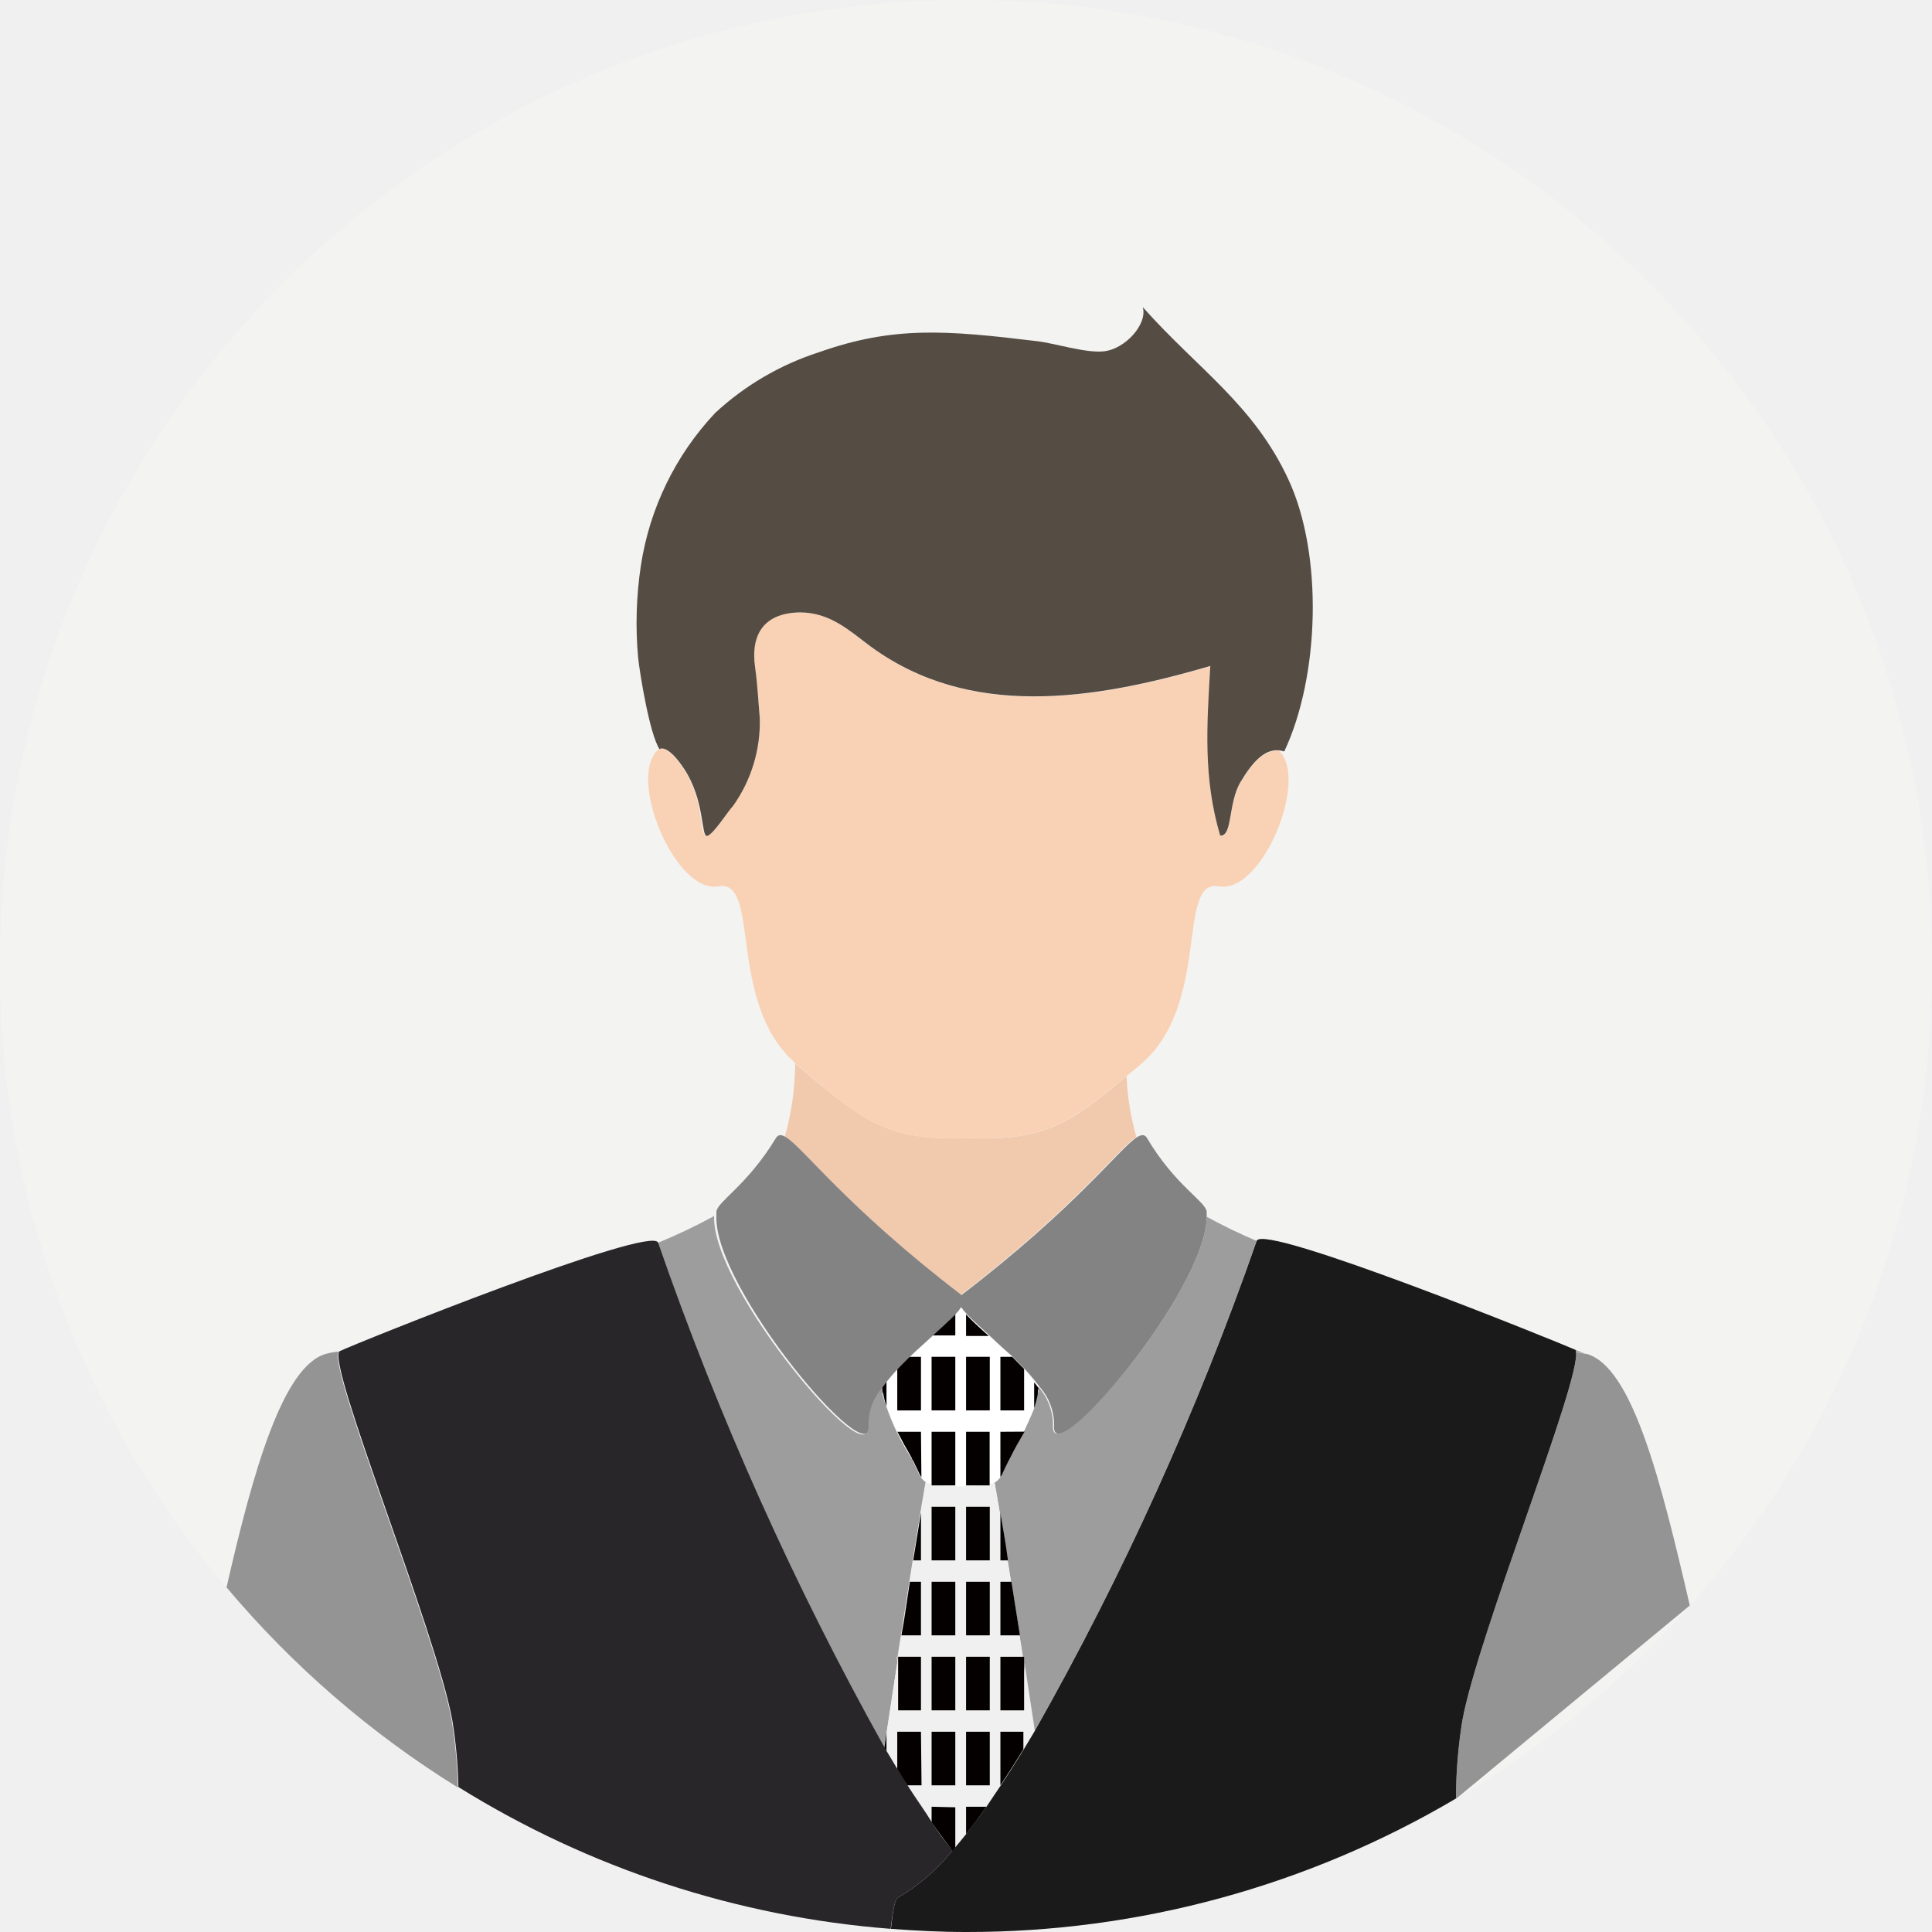
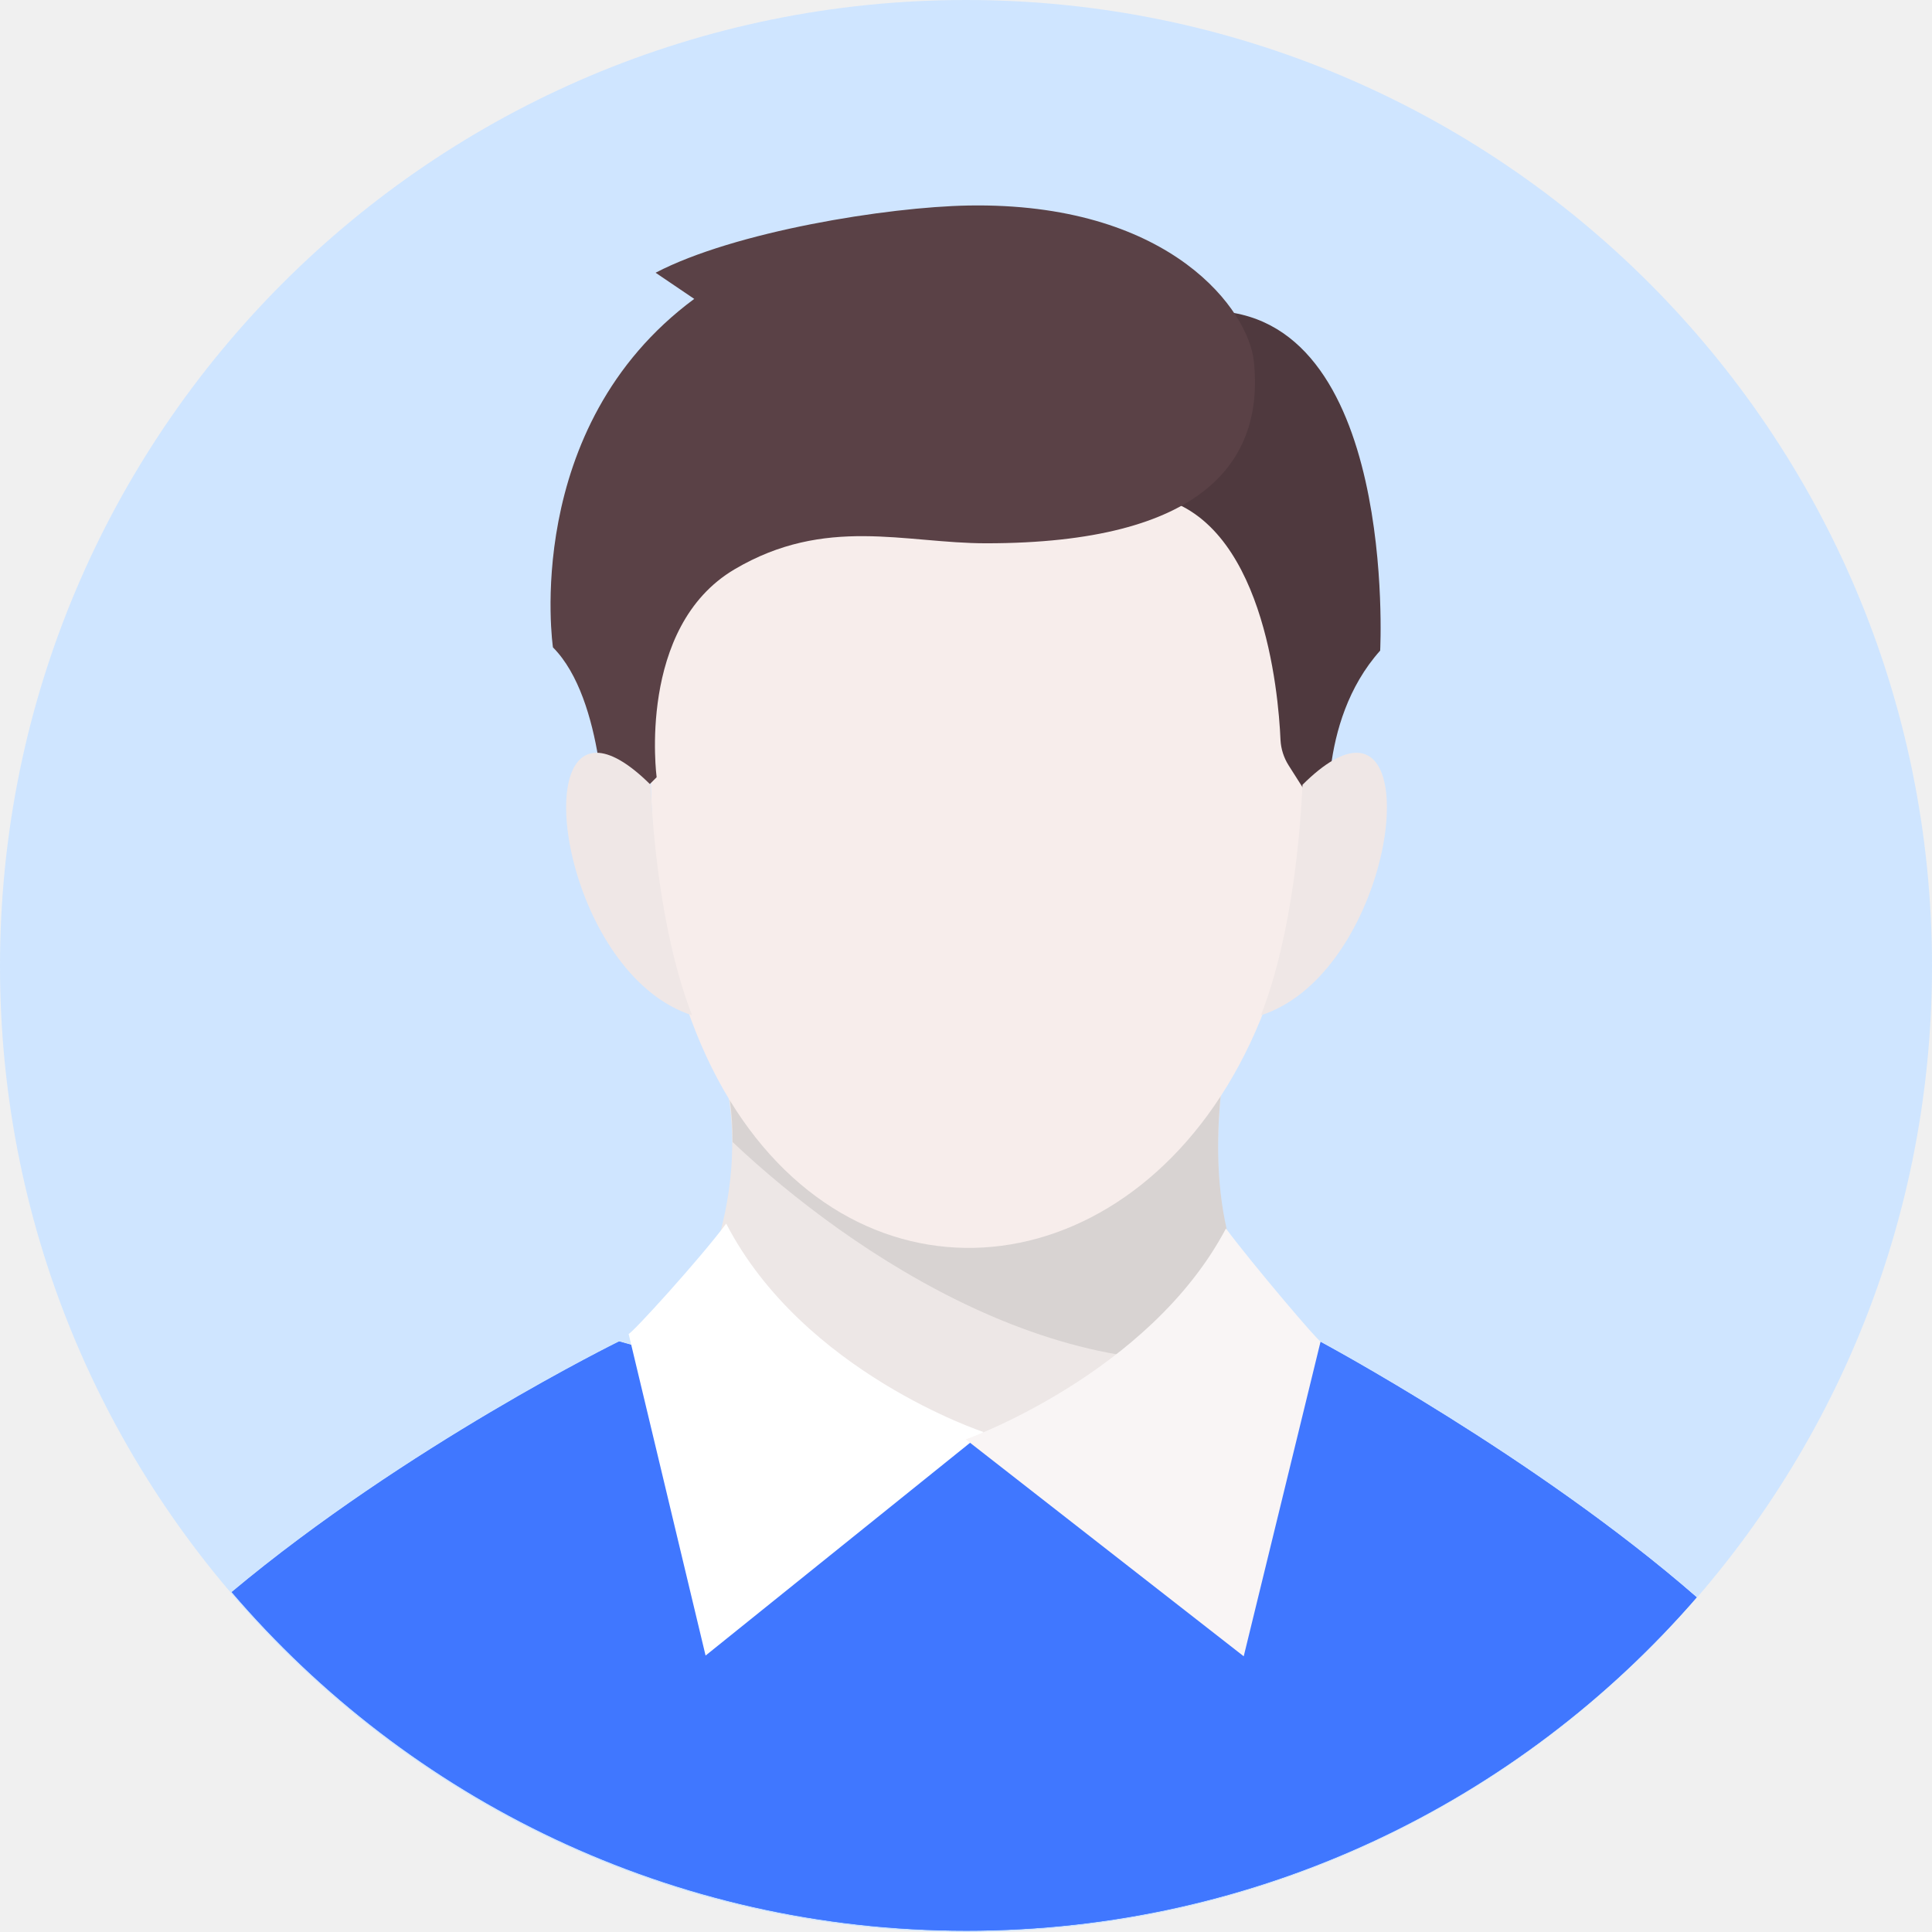
- <svg xmlns="http://www.w3.org/2000/svg" id="eb3b8723-41b0-4d9f-a59f-ffd4b630357a" data-name="图层 1" viewBox="0 0 134.49 134.49">
-   <path d="M134.49,67.25A67.25,67.25,0,1,1,67.25,0a67.23,67.23,0,0,1,67.24,67.25" style="fill:#f3f3f2" />
-   <polygon points="64.47 103.16 64.47 103.16 64.47 103.16 64.47 103.16" style="fill:#f1caae" />
-   <path d="M66.87,90.15c8.11-6.21,11-10.25,12.24-11a17.94,17.94,0,0,1-.69-4.23c-4,3.34-5.73,4.49-11,4.31-5.69.19-7.28-1.15-12-5.14L55.35,74a19,19,0,0,1-.72,5.14C55.86,79.89,58.76,83.93,66.87,90.15Z" style="fill:#f1caae" />
-   <path d="M61.56,121.66c.31-2,.61-4,.9-5.91h0l0-.11c.93-6,1.7-10.86,2-12.48h0a1.17,1.17,0,0,1-.36-.34h0a.6.6,0,0,1-.09-.13h0c-.16-.36-.32-.69-.48-1,0-.06-.07-.13-.1-.2a16.73,16.73,0,0,1-2-4.43c0-.15,0-.3-.07-.46v0a4,4,0,0,0-1,2.65c.33,3.56-10.83-9.56-10.65-14.6a38.55,38.55,0,0,1-4,1.9h0A219.52,219.52,0,0,0,61.56,121.66Z" style="fill:#9d9d9d" />
-   <path d="M23.63,94.06h0l-.09,0h.05S23.62,94.07,23.63,94.06Z" style="fill:#9d9d9d" />
-   <path d="M73.3,99.2a4,4,0,0,0-1-2.64.06.06,0,0,1,0,0c0,.16,0,.31-.06.46A7.17,7.17,0,0,1,72,98h0a27.91,27.91,0,0,1-1.71,3.52l-.11.21c-.16.31-.32.65-.48,1a1,1,0,0,1-.09.13h0a1.1,1.1,0,0,1-.37.34c.29,1.6,1.06,6.35,2,12.32a2.34,2.34,0,0,0,0,.26h0c.23,1.54.48,3.15.73,4.81A208.85,208.85,0,0,0,87.47,86.38h0A37.69,37.69,0,0,1,84,84.7C84,89.82,73,102.73,73.3,99.2Z" style="fill:#9d9d9d" />
-   <path d="M109.7,94.11a5.22,5.22,0,0,1,.63.11l-.73-.28h0S109.68,94,109.7,94.11Z" style="fill:#9d9d9d" />
-   <path d="M23.6,94.09h-.05a4.67,4.67,0,0,0-.84.15c-3,.81-5.08,8.11-6.94,16.26a67.51,67.51,0,0,0,16.1,13.93,33.36,33.36,0,0,0-.42-4.63C30.32,113.55,22.66,94.93,23.6,94.09Z" style="fill:#959494" />
-   <path d="M117.63,111.76c-2-8.62-4-16.67-7.21-17.52l-.09,0a5.22,5.22,0,0,0-.63-.11c.39,1.91-6.82,19.65-7.91,25.69a34.76,34.76,0,0,0-.44,5.4" style="fill:#959494" />
-   <path d="M71.29,119.06H69.64v-3.73h1.58l0,.15c-.92-6-1.69-10.72-2-12.32l-.1.07a1.29,1.29,0,0,1-.28.08v.09H68l-.89.06v0h-.56v0l-.88-.06h-.86v-.09a1.2,1.2,0,0,1-.27-.08l-.11-.07h0c-.29,1.62-1.06,6.44-2,12.48l0-.31h1.59v3.73H62.46v-3.31c-.29,1.87-.59,3.86-.9,5.91h0c0-.34.1-.69.15-1v1.28l.75,1.25v-2.62h1.65v3.73h-1c.57.91,1.14,1.78,1.7,2.58v-1.09H66.5v2.82c.25-.29.5-.6.75-.91v-1.91h1.42c.34-.48.68-1,1-1.49h0v-3.73h1.65v1.22l.73-1.22c-.25-1.66-.5-3.27-.73-4.81Zm-1.65-13.74c.15.91.33,2,.53,3.3h-.53Zm0,4.79h.77c.18,1.16.38,2.4.58,3.73H69.64Zm-3.14-5.22v3.73H64.85v-3.73Zm-2.39,9H62.75c.21-1.33.4-2.57.59-3.73h.77Zm0-5.22h-.54l.54-3.31Zm2.39,15.66H64.85v-3.73H66.5Zm0-5.22H64.85v-3.73H66.5Zm0-5.22H64.85v-3.73H66.5Zm2.39,10.44H67.25v-3.73h1.64Zm0-5.22H67.25v-3.73h1.64Zm0-5.22H67.25v-3.73h1.64Zm0-5.22H67.25v-3.73h1.64Z" style="fill:#f0f0f0" />
-   <path d="M63.53,101.69c.16.32.32.65.48,1h0C63.85,102.34,63.69,102,63.53,101.69Z" style="fill:#fff" />
-   <path d="M61.41,96.55v0Z" style="fill:#fff" />
-   <path d="M72.27,97.06A7.17,7.17,0,0,1,72,98,7.17,7.17,0,0,0,72.27,97.06Z" style="fill:#fff" />
-   <path d="M72.34,96.56h0a.09.09,0,0,1,0,0A.06.06,0,0,0,72.34,96.56Z" style="fill:#fff" />
-   <path d="M70.21,101.7c-.16.32-.32.64-.48,1C69.89,102.35,70.05,102,70.21,101.7Z" style="fill:#fff" />
-   <path d="M64.58,103.23a1.2,1.2,0,0,0,.27.08V99.67H66.5v3.73h-.79l.88.06v0h.56v0l.89-.06h-.79V99.67h1.64v3.64a1.29,1.29,0,0,0,.28-.08l.1-.07a1.1,1.1,0,0,0,.37-.34V99.67h1.64c-.29.57-.62,1.16-1,1.82A27.91,27.91,0,0,0,72,98V96.15c-.23-.29-.48-.57-.74-.86v2.89H69.64V94.45h.82c-.55-.52-1.11-1-1.63-1.49H67.25v-1.5a3.56,3.56,0,0,1-.38-.47,2.79,2.79,0,0,1-.37.47V93H64.91c-.52.47-1.08,1-1.62,1.49h.82v3.73H62.46V95.29c-.27.28-.52.57-.75.86V98a7.13,7.13,0,0,1-.23-.91,16.73,16.73,0,0,0,2,4.43c-.34-.65-.67-1.25-1-1.82h1.64v3.15a1.17,1.17,0,0,0,.36.34h0Zm2.67-8.78h1.64v3.73H67.25Zm-2.4,0H66.5v3.73H64.85Z" style="fill:#fff" />
-   <polygon points="66.5 99.67 64.85 99.67 64.85 103.31 64.85 103.4 65.71 103.4 66.5 103.4 66.5 99.67" style="fill:#040000" />
-   <rect x="64.85" y="104.89" width="1.65" height="3.73" style="fill:#040000" />
-   <rect x="64.85" y="94.45" width="1.65" height="3.73" style="fill:#040000" />
-   <rect x="64.85" y="110.11" width="1.65" height="3.73" style="fill:#040000" />
-   <path d="M64.85,125.77v1.09c.49.7,1,1.35,1.45,2l.2-.23v-2.82Z" style="fill:#040000" />
-   <rect x="64.85" y="120.55" width="1.65" height="3.73" style="fill:#040000" />
-   <rect x="64.85" y="115.33" width="1.65" height="3.73" style="fill:#040000" />
-   <path d="M61.56,121.66l.15.26v-1.28C61.66,121,61.61,121.32,61.56,121.66Z" style="fill:#040000" />
-   <path d="M62.46,98.18h1.65V94.45h-.82c-.29.28-.56.56-.83.84Z" style="fill:#040000" />
-   <path d="M61.71,96.15l-.3.4v0c0,.16,0,.31.07.46a7.13,7.13,0,0,0,.23.91Z" style="fill:#040000" />
-   <path d="M64.11,99.67H62.47c.29.57.62,1.17,1,1.82,0,.07.07.14.1.2.16.32.32.65.48,1h0a.6.6,0,0,0,.09.13h0Z" style="fill:#040000" />
-   <path d="M64.11,120.55H62.46v2.62q.34.57.69,1.11h1Z" style="fill:#040000" />
-   <path d="M64.11,119.06v-3.73H62.52l0,.31,0,.11h0v3.31Z" style="fill:#040000" />
-   <path d="M64.11,108.62v-3.31l-.54,3.31Z" style="fill:#040000" />
-   <path d="M62.75,113.84h1.36v-3.73h-.77C63.15,111.27,63,112.51,62.75,113.84Z" style="fill:#040000" />
-   <path d="M69.64,120.55v3.73h0c.53-.8,1.06-1.63,1.6-2.51v-1.22Z" style="fill:#040000" />
-   <path d="M69.64,115.33v3.73h1.65v-3.32h0a2.34,2.34,0,0,1,0-.26l0-.15Z" style="fill:#040000" />
-   <path d="M66.5,91.46c-.4.43-1,.94-1.59,1.5H66.5Z" style="fill:#040000" />
-   <path d="M68.83,93c-.63-.56-1.19-1.07-1.58-1.5V93Z" style="fill:#040000" />
-   <rect x="67.25" y="110.11" width="1.65" height="3.73" style="fill:#040000" />
-   <rect x="67.25" y="120.55" width="1.65" height="3.73" style="fill:#040000" />
-   <rect x="67.25" y="115.33" width="1.65" height="3.73" style="fill:#040000" />
-   <polygon points="68.89 99.67 67.25 99.67 67.25 103.4 68.04 103.4 68.89 103.4 68.89 103.31 68.89 99.67" style="fill:#040000" />
-   <rect x="67.25" y="104.89" width="1.65" height="3.73" style="fill:#040000" />
-   <path d="M67.25,127.68c.47-.6.94-1.23,1.42-1.91H67.25Z" style="fill:#040000" />
-   <rect x="67.25" y="94.45" width="1.65" height="3.73" style="fill:#040000" />
-   <path d="M69.64,105.32v3.3h.53C70,107.35,69.79,106.23,69.64,105.32Z" style="fill:#040000" />
-   <path d="M69.64,99.67v3.15h0a1,1,0,0,0,.09-.13c.16-.36.32-.68.48-1l.11-.21c.34-.66.67-1.25,1-1.82Z" style="fill:#040000" />
-   <path d="M72,98h0a7.17,7.17,0,0,0,.24-.91c0-.15,0-.3.06-.46a.09.09,0,0,0,0,0c-.1-.13-.2-.27-.31-.4V98Z" style="fill:#040000" />
-   <path d="M69.64,98.18h1.65V95.29l-.83-.84h-.82Z" style="fill:#040000" />
-   <path d="M70.41,110.11h-.77v3.73H71C70.79,112.51,70.59,111.27,70.41,110.11Z" style="fill:#040000" />
-   <path d="M60.45,99.2a4,4,0,0,1,1-2.65h0l.3-.4c.23-.29.48-.58.75-.86s.54-.56.83-.84c.54-.52,1.1-1,1.62-1.49s1.19-1.07,1.59-1.5a2.79,2.79,0,0,0,.37-.47,3.56,3.56,0,0,0,.38.47c.39.43,1,.94,1.58,1.5s1.08,1,1.63,1.49l.83.84c.26.29.51.57.74.86.11.13.21.27.31.4h0a4,4,0,0,1,1,2.64C73,102.73,84,89.82,84,84.7c0-.12,0-.24,0-.36-.09-.72-2.2-1.82-4.15-5.11-.15-.26-.36-.27-.68-.08-1.23.75-4.13,4.79-12.24,11-8.11-6.22-11-10.26-12.24-11-.31-.19-.53-.18-.68.08-2,3.29-4.05,4.39-4.14,5.11a2.17,2.17,0,0,0,0,.26C49.62,89.64,60.78,102.76,60.45,99.2Z" style="fill:#838384" />
-   <path d="M62.49,132.11a13.73,13.73,0,0,0,3.81-3.29c-.47-.61-1-1.26-1.45-2s-1.13-1.67-1.7-2.58q-.34-.54-.69-1.11l-.75-1.25-.15-.26h0A219.52,219.52,0,0,1,45.81,86.5h0c-.49-1.25-21,7-22.17,7.56h0s0,0,0,0c-.94.84,6.72,19.46,7.85,25.71a33.36,33.36,0,0,1,.42,4.63A66.72,66.72,0,0,0,62,134.27C62.15,133,62.3,132.21,62.49,132.11Z" style="fill:#282629" />
-   <path d="M101.35,125.2a34.76,34.76,0,0,1,.44-5.4c1.09-6,8.3-23.78,7.91-25.69,0-.08,0-.15-.09-.17h0c-1.17-.52-21.69-8.84-22.13-7.56h0A208.85,208.85,0,0,1,72,120.55l-.73,1.22c-.54.88-1.07,1.71-1.6,2.51-.34.51-.68,1-1,1.49-.48.68-1,1.31-1.42,1.91-.25.31-.5.62-.75.91l-.2.23a13.73,13.73,0,0,1-3.81,3.29c-.19.1-.34.89-.47,2.16,1.73.13,3.47.22,5.23.22a66.88,66.88,0,0,0,34.1-9.29" style="fill:#1a1a1b" />
-   <path d="M67.41,79.23c5.28.18,7-1,11-4.31l1-.83c4.93-4.19,2.44-12.94,5.44-12.39s6.29-7.44,4.18-9.45c-1-.09-1.87.88-2.66,2.2-.89,1.49-.54,3.79-1.42,3.74-1.19-4-.93-7.62-.69-11.81C76,48.8,67.47,50.06,60.59,45c-1.41-1-2.77-2.4-4.91-2.36-2.47,0-3.46,1.5-3.11,3.87.17,1.19.25,2.8.32,3.5A10.07,10.07,0,0,1,51,56.1c-.37.38-1.27,2-1.8,2.09s-.14-2.47-1.62-4.69c-1.16-1.75-1.7-1.37-1.7-1.37C43.56,54,47,62.25,50,61.7s.55,8.1,5.37,12.31l.08.08C60.13,78.08,61.72,79.42,67.41,79.23Z" style="fill:#f9d2b5" />
-   <path d="M47.61,53.5c1.48,2.22,1.18,4.8,1.62,4.69s1.43-1.71,1.8-2.09A10.07,10.07,0,0,0,52.89,50c-.07-.7-.15-2.31-.32-3.5-.35-2.37.64-3.83,3.11-3.87,2.14,0,3.5,1.32,4.91,2.36,6.88,5.05,15.4,3.79,23.66,1.37-.24,4.19-.5,7.78.69,11.81.88.05.53-2.25,1.42-3.74.79-1.32,1.63-2.29,2.66-2.2a2.87,2.87,0,0,1,.38.08c2.46-5.22,2.72-13.7.29-18.93s-6.3-7.68-10.14-12c.35,1.18-1.24,2.95-2.75,3.08-1.26.12-3.35-.56-4.61-.71-6.36-.77-10-1.06-15.18.77a19.36,19.36,0,0,0-7.22,4.22,19.88,19.88,0,0,0-5.18,10.65,26.75,26.75,0,0,0-.19,6.38c.12,1.14.81,5.36,1.49,6.38C45.91,52.13,46.45,51.75,47.61,53.5Z" style="fill:#554c44" />
+ <svg xmlns="http://www.w3.org/2000/svg" fill="none" version="1.1" width="24" height="24" viewBox="0 0 24 24">
+   <defs>
+     <mask id="master_svg0_1_225615">
+       <g>
+         <path d="M0,12.001C0,18.628,5.372,24,12,24L12,24C18.628,24,24,18.628,24,12.001L24,12.001C24,5.373,18.628,0,12,0L12,0C5.372,0,0,5.373,0,12.001L0,12.001Z" fill-rule="evenodd" fill="#FFFFFF" fill-opacity="1" />
+       </g>
+     </mask>
+     <mask id="master_svg1_1_225599">
+       <g>
+         <path d="M8.837,12.794C8.941,13.188,9.704,14.799,7.992,17.321L7.992,17.321C6.278,19.842,11.933,21.207,11.933,21.207L11.933,21.207C11.933,21.207,17.298,19.388,17.586,18.499L17.586,18.499C19.362,16.989,14.285,18.519,15.255,12.961L15.255,12.961C14.421,12.432,13.355,12.262,12.333,12.262L12.333,12.262C10.517,12.262,8.837,12.794,8.837,12.794L8.837,12.794Z" fill-rule="evenodd" fill="#FFFFFF" fill-opacity="1" />
+       </g>
+     </mask>
+     <mask id="master_svg2_1_225605">
+       <g>
+         <path d="M8.843,12.762C8.894,12.954,9.104,13.442,9.1,14.186L9.1,14.186C10.56,15.567,13.372,17.475,15.992,16.745L15.992,16.745C15.933,16.666,15.879,16.584,15.828,16.499L15.828,16.499C15.284,15.848,14.932,14.784,15.256,12.928L15.256,12.928C14.424,12.398,13.358,12.23,12.336,12.23L12.336,12.23C10.521,12.23,8.843,12.762,8.843,12.762L8.843,12.762Z" fill-rule="evenodd" fill="#FFFFFF" fill-opacity="1" />
+       </g>
+     </mask>
+     <mask id="master_svg3_1_225639">
+       <g>
+         <path d="M8.219,7.548C6.709,19.049,18.452,17.518,15.826,6.555L15.826,6.555C15.579,4.673,13.697,4.55,12.354,4.302L12.354,4.302C12.354,4.302,12.073,4.232,11.654,4.232L11.654,4.232C10.626,4.232,8.763,4.65,8.219,7.548L8.219,7.548Z" fill-rule="evenodd" fill="#FFFFFF" fill-opacity="1" />
+       </g>
+     </mask>
+     <mask id="master_svg4_1_225623">
+       <g>
+         <path d="M12.044,17.879L7.691,16.665C7.691,16.665,5.057,17.958,2.879,19.778L2.879,19.778C5.08,22.351,8.352,23.984,12.006,23.984L12.006,23.984C15.63,23.984,18.877,22.379,21.076,19.843L21.076,19.843C19.073,18.097,16.394,16.665,16.394,16.665L16.394,16.665L12.044,17.879Z" fill-rule="evenodd" fill="#FFFFFF" fill-opacity="1" />
+       </g>
+     </mask>
+     <mask id="master_svg5_1_225644">
+       <g>
+         <path d="M7.809,16.57L8.765,20.566L12.217,17.789C12.217,17.789,9.977,17.05,9.021,15.2L9.021,15.2C8.691,15.643,7.847,16.57,7.809,16.57L7.809,16.57Z" fill-rule="evenodd" fill="#FFFFFF" fill-opacity="1" />
+       </g>
+     </mask>
+     <mask id="master_svg6_1_225630">
+       <g>
+         <path d="M11.997,17.881L15.45,20.575L16.405,16.664C16.392,16.685,15.558,15.702,15.229,15.261L15.229,15.261C14.274,17.07,11.997,17.881,11.997,17.881L11.997,17.881Z" fill-rule="evenodd" fill="#FFFFFF" fill-opacity="1" />
+       </g>
+     </mask>
+     <mask id="master_svg7_1_225633">
+       <g>
+         <path d="M14.05,4.059L14.343,6.169C15.687,6.442,15.881,8.583,15.907,9.194L15.907,9.194C15.913,9.305,15.948,9.412,16.006,9.505L16.006,9.505L16.519,10.313C16.519,10.313,16.344,8.979,17.145,8.082L17.145,8.082C17.145,8.081,17.366,3.861,15.015,3.861L15.015,3.861C14.732,3.861,14.412,3.923,14.05,4.059L14.05,4.059Z" fill-rule="evenodd" fill="#FFFFFF" fill-opacity="1" />
+       </g>
+     </mask>
+     <mask id="master_svg8_1_225618">
+       <g>
+         <path d="M12.029,2.553C11.022,2.571,9.126,2.875,8.144,3.388L8.144,3.388L8.624,3.713C6.465,5.309,6.869,8.042,6.869,8.042L6.869,8.042C7.513,8.688,7.513,10.301,7.513,10.301L7.513,10.301L8.157,9.655C8.157,9.655,7.908,7.79,9.125,7.072L9.125,7.072C10.254,6.405,11.241,6.749,12.25,6.749L12.25,6.749C14.951,6.749,15.706,5.729,15.576,4.49L15.576,4.49C15.511,3.857,14.56,2.552,12.147,2.552L12.147,2.552C12.108,2.552,12.068,2.552,12.029,2.553L12.029,2.553Z" fill-rule="evenodd" fill="#FFFFFF" fill-opacity="1" />
+       </g>
+     </mask>
+     <mask id="master_svg9_1_225595">
+       <g>
+         <path d="M16.18,9.749C16.159,10.21,16.072,11.564,15.664,12.612L15.664,12.612C17.129,12.139,17.659,9.351,16.851,9.351L16.851,9.351C16.686,9.351,16.462,9.468,16.18,9.749L16.18,9.749Z" fill-rule="evenodd" fill="#FFFFFF" fill-opacity="1" />
+       </g>
+     </mask>
+     <mask id="master_svga_1_225609">
+       <g>
+         <path d="M8.597,12.612C8.19,11.564,8.102,10.21,8.082,9.749L8.082,9.749C7.8,9.468,7.576,9.351,7.411,9.351L7.411,9.351C6.603,9.351,7.132,12.139,8.597,12.612L8.597,12.612Z" fill-rule="evenodd" fill="#FFFFFF" fill-opacity="1" />
+       </g>
+     </mask>
+   </defs>
+   <g>
+     <g>
+       <g />
+       <g mask="url(#master_svg0_1_225615)">
+         <g>
+           <path d="M-2.005,26.006L26.005,26.006L26.005,-2.004L-2.005,-2.004L-2.005,26.006Z" fill="#CFE5FF" fill-opacity="1" />
+         </g>
+       </g>
+     </g>
+     <g>
+       <g>
+         <g />
+         <g mask="url(#master_svg1_1_225599)">
+           <g>
+             <path d="M5.524,23.352L20.111,23.352L20.111,10.117L5.524,10.117L5.524,23.352Z" fill="#EDE7E6" fill-opacity="1" />
+           </g>
+         </g>
+       </g>
+     </g>
+     <g>
+       <g>
+         <g />
+         <g mask="url(#master_svg2_1_225605)">
+           <g>
+             <path d="M6.84,18.907L17.994,18.907L17.994,10.228L6.84,10.228L6.84,18.907Z" fill="#D8D3D2" fill-opacity="1" />
+           </g>
+         </g>
+       </g>
+     </g>
+     <g>
+       <g>
+         <g />
+         <g mask="url(#master_svg3_1_225639)">
+           <g>
+             <path d="M5.939,17.649L18.355,17.649L18.355,2.085L5.939,2.085L5.939,17.649Z" fill="#F7EDEB" fill-opacity="1" />
+           </g>
+         </g>
+       </g>
+     </g>
+     <g>
+       <g>
+         <g>
+           <path d="M12.044,17.879L7.691,16.665C7.691,16.665,5.057,17.958,2.879,19.778L2.879,19.778C5.08,22.351,8.352,23.984,12.006,23.984L12.006,23.984C15.63,23.984,18.877,22.379,21.076,19.843L21.076,19.843C19.073,18.097,16.394,16.665,16.394,16.665L16.394,16.665L12.044,17.879Z" fill-rule="evenodd" fill="#4077FF" fill-opacity="1" />
+         </g>
+         <g mask="url(#master_svg4_1_225623)">
+           <g>
+             <path d="M-1.062,28.384L25.073,28.384L25.073,14.661L-1.062,14.661L-1.062,28.384Z" fill="#4077FF" fill-opacity="1" />
+           </g>
+         </g>
+       </g>
+     </g>
+     <g>
+       <g>
+         <g />
+         <g mask="url(#master_svg5_1_225644)">
+           <g>
+             <path d="M5.529,22.85L14.498,22.85L14.498,12.915L5.529,12.915L5.529,22.85Z" fill="#FFFFFF" fill-opacity="1" />
+           </g>
+         </g>
+       </g>
+     </g>
+     <g>
+       <g>
+         <g />
+         <g mask="url(#master_svg6_1_225630)">
+           <g>
+             <path d="M9.715,22.861L18.687,22.861L18.687,12.974L9.715,12.974L9.715,22.861Z" fill="#F9F5F5" fill-opacity="1" />
+           </g>
+         </g>
+       </g>
+     </g>
+     <g>
+       <g>
+         <g />
+         <g mask="url(#master_svg7_1_225633)">
+           <g>
+             <path d="M11.926,12.435L19.275,12.435L19.275,1.739L11.926,1.739L11.926,12.435Z" fill="#4F393E" fill-opacity="1" />
+           </g>
+         </g>
+       </g>
+     </g>
+     <g>
+       <g>
+         <g />
+         <g mask="url(#master_svg8_1_225618)">
+           <g>
+             <path d="M4.72,12.424L17.709,12.424L17.709,0.429L4.72,0.429L4.72,12.424Z" fill="#5A4146" fill-opacity="1" />
+           </g>
+         </g>
+       </g>
+     </g>
+     <g>
+       <g>
+         <g />
+         <g mask="url(#master_svg9_1_225595)">
+           <g>
+             <path d="M13.658,14.614L19.235,14.614L19.235,7.348L13.658,7.348L13.658,14.614Z" fill="#EFE7E6" fill-opacity="1" />
+           </g>
+         </g>
+       </g>
+     </g>
+     <g>
+       <g>
+         <g />
+         <g mask="url(#master_svga_1_225609)">
+           <g>
+             <path d="M5.026,14.614L10.603,14.614L10.603,7.348L5.026,7.348L5.026,14.614Z" fill="#EFE7E6" fill-opacity="1" />
+           </g>
+         </g>
+       </g>
+     </g>
+   </g>
</svg>
